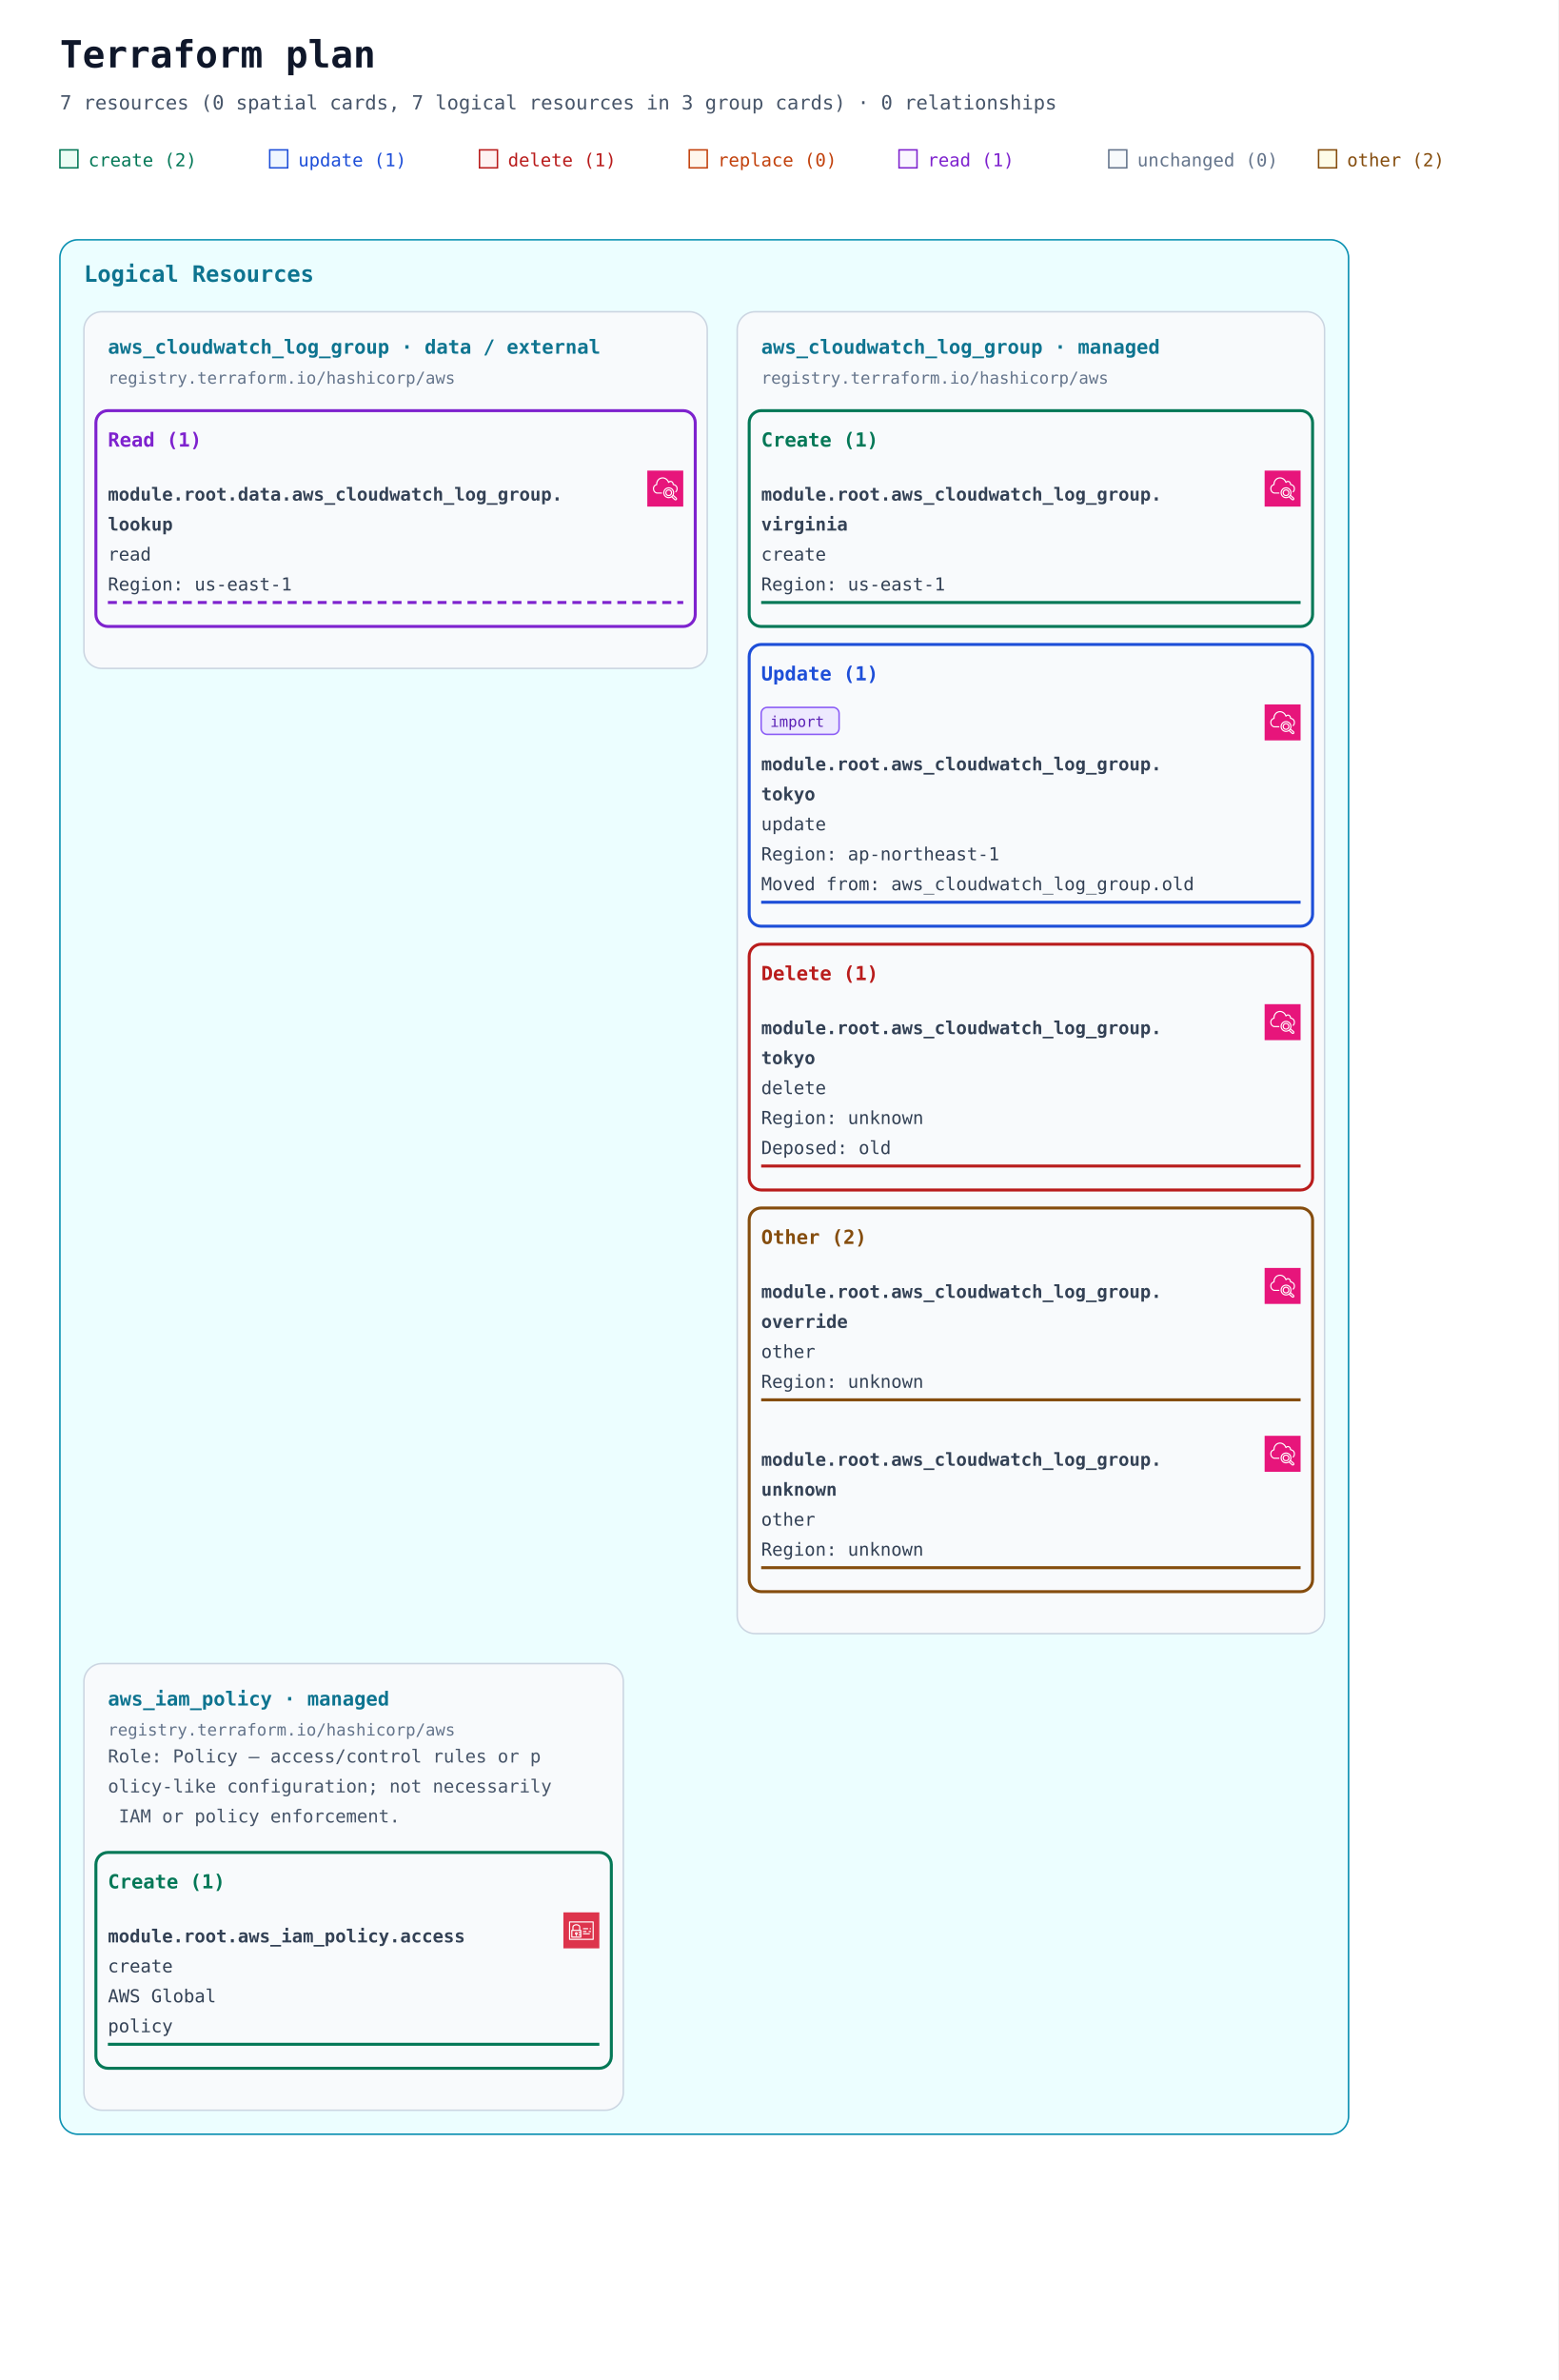
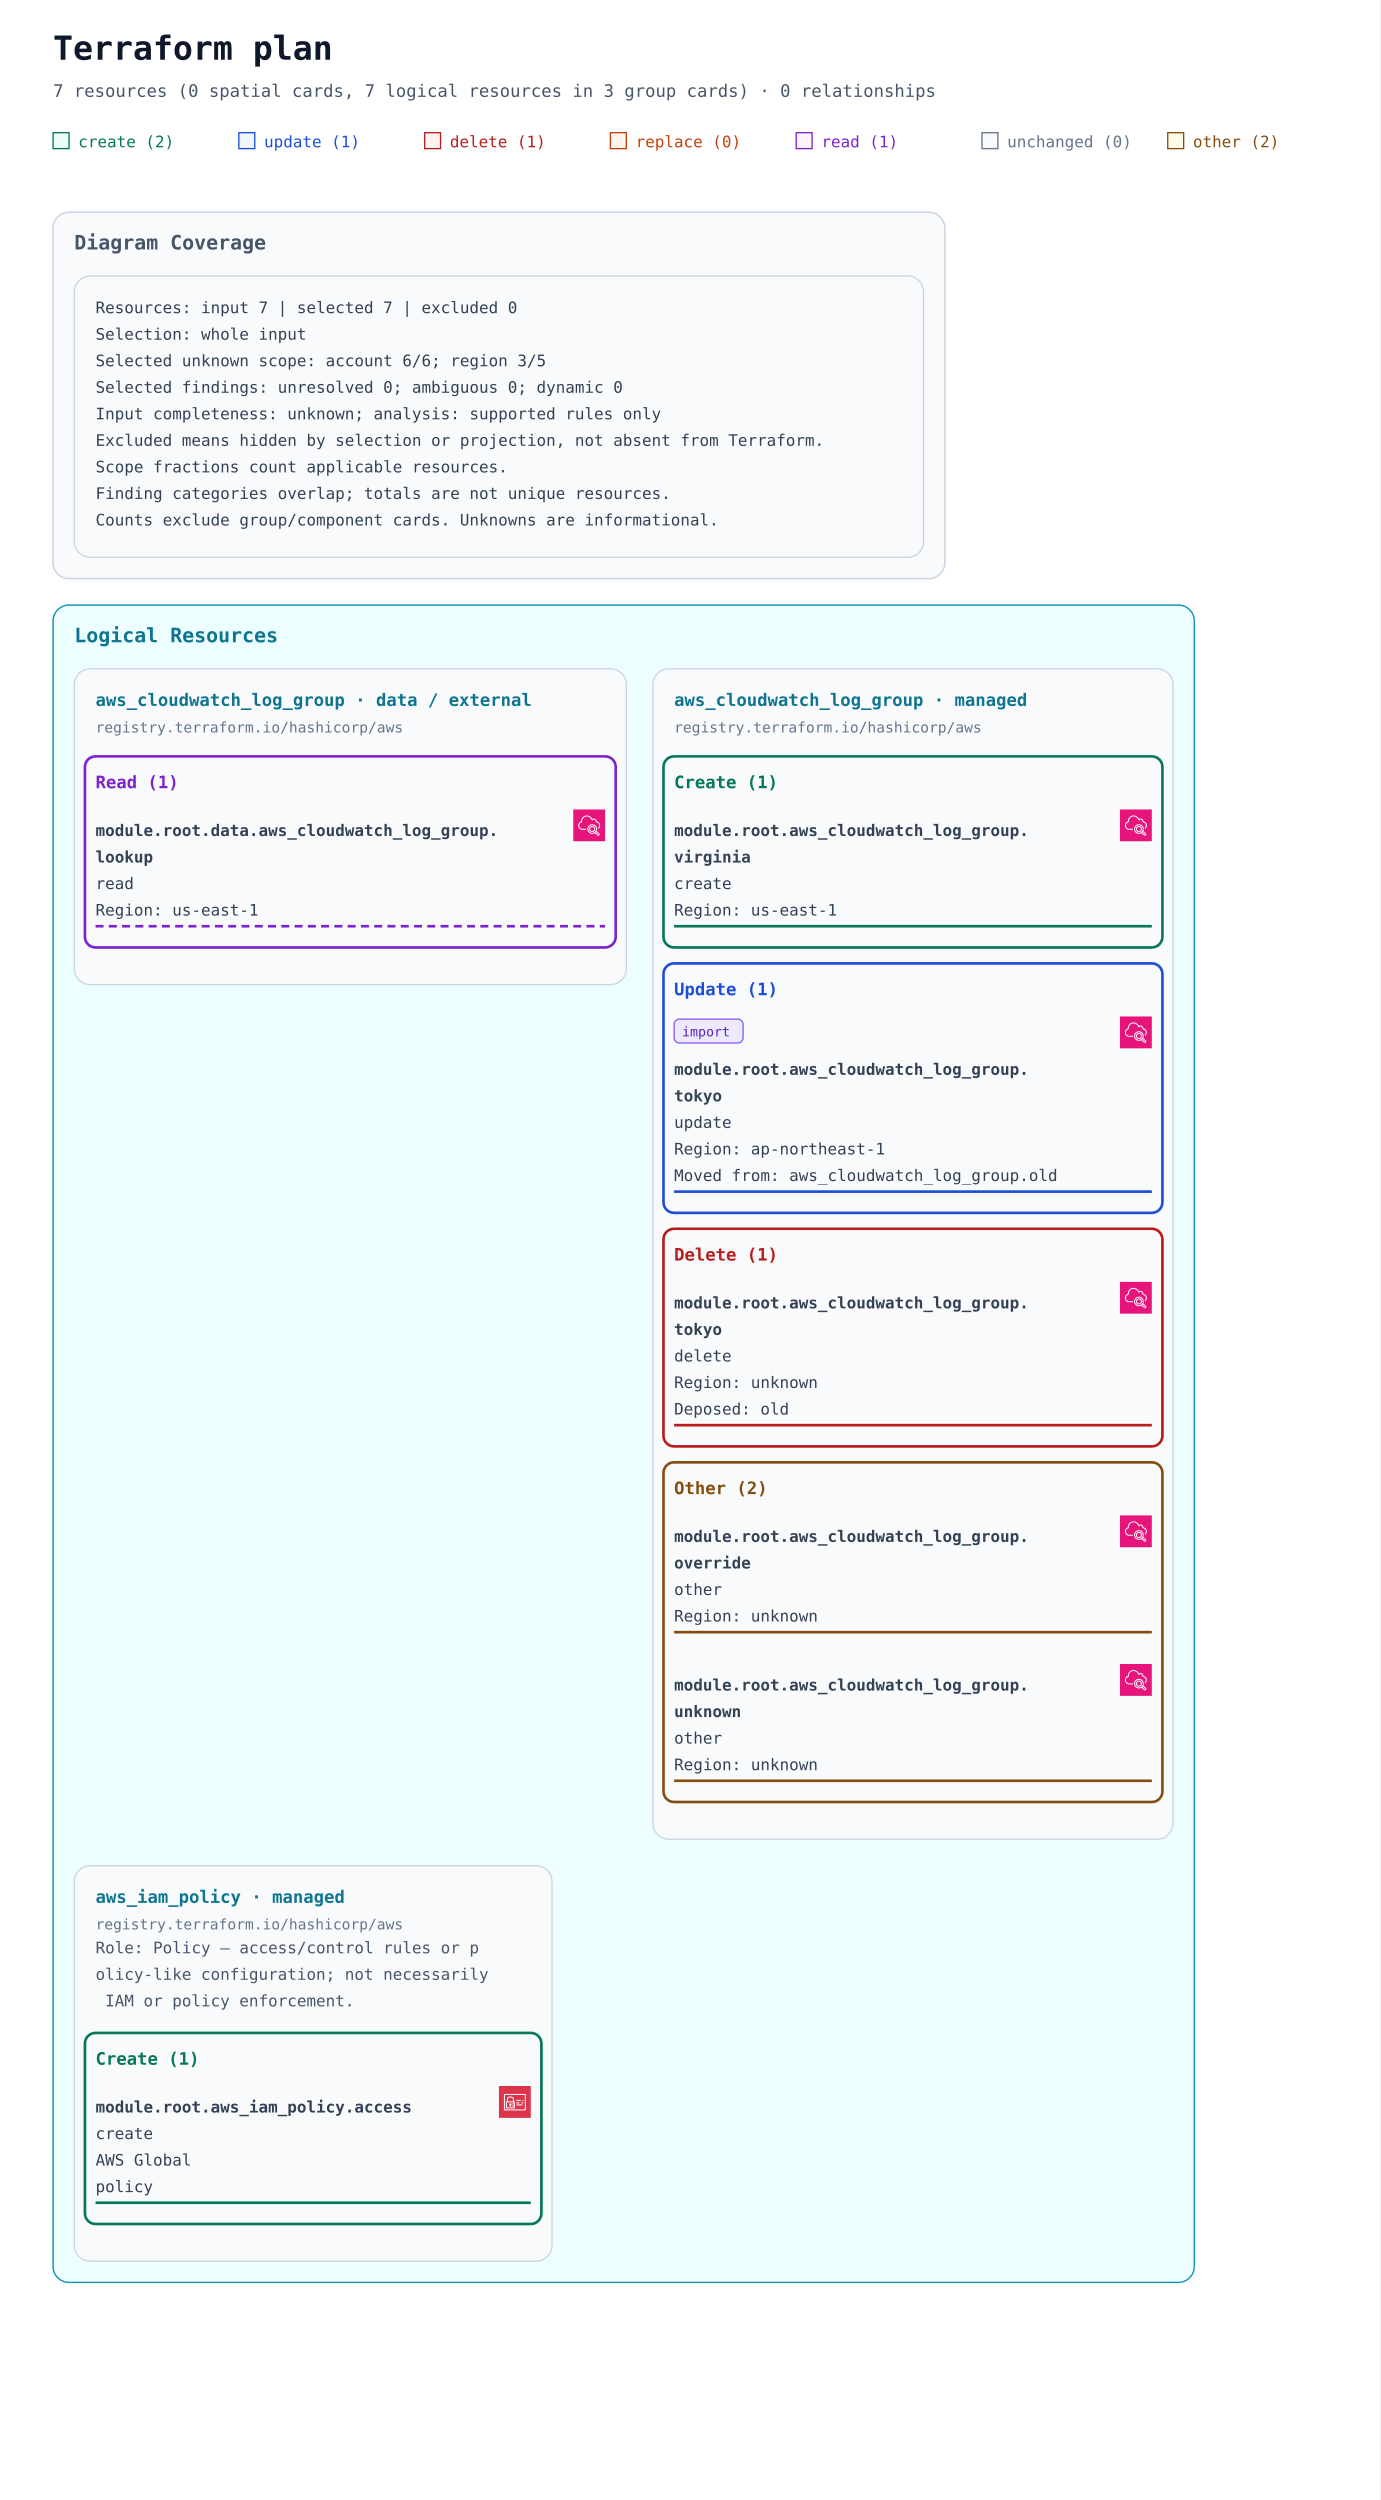
- <svg xmlns="http://www.w3.org/2000/svg" width="1040" height="1588" viewBox="0 0 1040 1588" role="img" aria-labelledby="title description">
+ <svg xmlns="http://www.w3.org/2000/svg" width="1040" height="1884" viewBox="0 0 1040 1884" role="img" aria-labelledby="title description">
  <defs>
    <marker id="arrow" viewBox="0 0 10 10" refX="9" refY="5" markerWidth="7" markerHeight="7" markerUnits="userSpaceOnUse" orient="auto-start-reverse">
      <path d="M 0 0 L 10 5 L 0 10 z" fill="#94a3b8" />
    </marker>
    <symbol id="planorama-icon-aws-iam" viewBox="0 0 64 64">
      <g>
        <g id="planorama-icon-aws-iam-local-49636f6e2d4172636869746563747572652f34382f417263685f4157532d4964656e746974792d616e642d4163636573732d4d616e6167656d656e745f3438" stroke="none" stroke-width="1" fill="none" fill-rule="evenodd">
          <g id="planorama-icon-aws-iam-local-49636f6e2d4172636869746563747572652d42472f34382f53656375726974792d4964656e746974792d436f6d706c69616e6365" fill="#DD344C">
            <rect id="planorama-icon-aws-iam-local-52656374616e676c65" x="0" y="0" width="64" height="64" />
          </g>
          <path d="M12,47 L52,47 L52,18 L12,18 L12,47 Z M54,17 L54,48 C54,48.552 53.553,49 53,49 L11,49 C10.447,49 10,48.552 10,48 L10,17 C10,16.448 10.447,16 11,16 L53,16 C53.553,16 54,16.448 54,17 L54,17 Z M35,39 L47,39 L47,37 L35,37 L35,39 Z M45,35 L49,35 L49,33 L45,33 L45,35 Z M35,35 L41,35 L41,33 L35,33 L35,35 Z M22.5,37.5 C22.5,37.776 22.725,38 23,38 C23.275,38 23.5,37.776 23.5,37.5 C23.5,37.224 23.275,37 23,37 C22.725,37 22.5,37.224 22.5,37.5 L22.5,37.5 Z M25.5,37.5 C25.5,38.522 24.882,39.401 24,39.788 L24,42 L22,42 L22,39.788 C21.118,39.401 20.5,38.522 20.5,37.5 C20.5,36.122 21.621,35 23,35 C24.379,35 25.5,36.122 25.5,37.5 L25.5,37.5 Z M16,42.995 L29.995,43 L29.996,41 L27,41 L27,39 L29.997,39 L29.998,37 L27,37 L27,35 L29.999,35 L30,33.005 L16.005,33 L16,42.995 Z M18,31.001 L28.001,31.004 L28.002,26 C28.002,24.976 27.2,24.273 26.722,23.945 C25.847,23.345 24.174,23 23.002,23 L23,23 C20.873,23 18.003,24.232 18.002,26 L18,31.001 Z M14.293,44.701 C14.105,44.513 14,44.259 14,43.994 L14.005,32 C14.005,31.447 14.453,31 15.005,31 L16,31 L16.002,26 C16.003,22.911 19.876,21 23,21 L23.002,21 C24.567,21 26.653,21.473 27.854,22.295 C29.239,23.246 30.003,24.562 30.002,26 L30.001,31.005 L31,31.006 C31.266,31.006 31.52,31.111 31.707,31.299 C31.895,31.487 32,31.741 32,32.006 L31.995,44 C31.995,44.553 31.547,45 30.995,45 L15,44.994 C14.734,44.994 14.48,44.889 14.293,44.701 L14.293,44.701 Z M47,30 L49,30 L49,28 L47,28 L47,30 Z M35,30 L44,30 L44,28 L35,28 L35,30 Z" id="planorama-icon-aws-iam-local-4157532d4964656e746974792d616e642d4163636573732d4d616e6167656d656e745f49636f6e5f34385f5371756964" fill="#FFFFFF" />
        </g>
      </g>
    </symbol>
    <symbol id="planorama-icon-aws-monitoring" viewBox="0 0 64 64">
      <g>
        <g id="planorama-icon-aws-monitoring-local-49636f6e2d4172636869746563747572652f34382f417263685f416d617a6f6e2d436c6f756457617463685f3438" stroke="none" stroke-width="1" fill="none" fill-rule="evenodd">
          <g id="planorama-icon-aws-monitoring-local-49636f6e2d4172636869746563747572652d42472f34382f4d616e6167656d656e742d476f7665726e616e6365" fill="#E7157B">
            <rect id="planorama-icon-aws-monitoring-local-52656374616e676c65" x="0" y="0" width="64" height="64" />
          </g>
          <path d="M42.184,39.381 C42.184,37.128 40.347,35.295 38.089,35.295 C35.831,35.295 33.995,37.128 33.995,39.381 C33.995,41.634 35.831,43.467 38.089,43.467 C40.347,43.467 42.184,41.634 42.184,39.381 L42.184,39.381 Z M44.184,39.381 C44.184,42.734 41.45,45.462 38.089,45.462 C34.729,45.462 31.995,42.734 31.995,39.381 C31.995,36.028 34.729,33.3 38.089,33.3 C41.45,33.3 44.184,36.028 44.184,39.381 L44.184,39.381 Z M50.743,49.616 L45.846,45.216 C45.524,45.64 45.17,46.038 44.785,46.405 L49.671,50.803 C49.997,51.095 50.505,51.071 50.802,50.744 C51.096,50.418 51.07,49.911 50.743,49.616 L50.743,49.616 Z M38.089,47.092 C42.351,47.092 45.818,43.632 45.818,39.381 C45.818,35.13 42.351,31.671 38.089,31.671 C33.829,31.671 30.362,35.13 30.362,39.381 C30.362,43.632 33.829,47.092 38.089,47.092 L38.089,47.092 Z M52.081,48.134 C53.227,49.167 53.319,50.936 52.288,52.08 C51.735,52.69 50.971,53 50.205,53 C49.538,53 48.868,52.766 48.333,52.287 L43.172,47.641 C41.691,48.552 39.954,49.087 38.089,49.087 C32.725,49.087 28.362,44.733 28.362,39.381 C28.362,34.029 32.725,29.675 38.089,29.675 C43.454,29.675 47.818,34.029 47.818,39.381 C47.818,40.845 47.482,42.229 46.897,43.476 L52.081,48.134 Z M17.697,23.538 C17.697,23.939 17.72,24.338 17.767,24.723 C17.802,25.006 17.713,25.291 17.524,25.505 C17.375,25.671 17.177,25.783 16.961,25.824 C15.084,26.308 12,27.772 12,32.157 C12,35.48 13.836,37.314 15.377,38.268 C16.049,38.69 16.64,38.905 17.138,38.91 L26.127,38.91 L26.127,40.906 L17.127,40.906 C16.243,40.897 15.3,40.577 14.317,39.959 C12.708,38.964 10,36.621 10,32.157 C10,26.888 13.526,24.864 15.71,24.117 C15.702,23.924 15.697,23.731 15.697,23.538 C15.697,19.16 18.673,14.622 22.621,12.978 C27.232,11.051 32.119,12.007 35.687,15.534 C36.734,16.567 37.604,17.808 38.285,19.236 C39.203,18.551 40.304,18.175 41.459,18.175 C43.874,18.175 46.587,19.968 47.122,23.89 C50.58,24.722 54,27.278 54,32.217 C54,35.108 52.864,37.457 50.713,39.009 L49.541,37.393 C51.173,36.214 52,34.473 52,32.217 C52,27.239 47.811,26 46.01,25.698 C45.743,25.653 45.505,25.502 45.351,25.279 C45.208,25.072 45.15,24.818 45.186,24.571 C44.931,21.532 43.141,20.17 41.459,20.17 C40.402,20.17 39.409,20.686 38.734,21.586 C38.514,21.879 38.156,22.03 37.786,21.975 C37.422,21.921 37.118,21.672 36.993,21.326 C36.359,19.574 35.446,18.103 34.281,16.951 C32.851,15.54 28.933,12.507 23.391,14.819 C20.198,16.149 17.697,19.978 17.697,23.538 L17.697,23.538 Z" id="planorama-icon-aws-monitoring-local-416d617a6f6e2d436c6f756457617463685f49636f6e5f34385f5371756964" fill="#FFFFFF" />
        </g>
      </g>
    </symbol>
  </defs>
  <rect width="100%" height="100%" fill="#ffffff" />
  <g font-family="ui-monospace, SFMono-Regular, Consolas, monospace">
    <text x="40" y="45" font-size="25" font-weight="700" fill="#0f172a">Terraform plan</text>
    <text x="40" y="73" font-size="13" fill="#475569">7 resources (0 spatial cards, 7 logical resources in 3 group cards) · 0 relationships</text>
    <rect x="40" y="100" width="12" height="12" fill="#ecfdf5" stroke="#047857" />
    <text x="59" y="111" font-size="12" fill="#047857">create (2)</text>
    <rect x="180" y="100" width="12" height="12" fill="#eff6ff" stroke="#1d4ed8" />
    <text x="199" y="111" font-size="12" fill="#1d4ed8">update (1)</text>
    <rect x="320" y="100" width="12" height="12" fill="#fef2f2" stroke="#b91c1c" />
    <text x="339" y="111" font-size="12" fill="#b91c1c">delete (1)</text>
    <rect x="460" y="100" width="12" height="12" fill="#fff7ed" stroke="#c2410c" />
    <text x="479" y="111" font-size="12" fill="#c2410c">replace (0)</text>
    <rect x="600" y="100" width="12" height="12" fill="#faf5ff" stroke="#7e22ce" />
    <text x="619" y="111" font-size="12" fill="#7e22ce">read (1)</text>
    <rect x="740" y="100" width="12" height="12" fill="#f8fafc" stroke="#64748b" />
    <text x="759" y="111" font-size="12" fill="#64748b">unchanged (0)</text>
    <rect x="880" y="100" width="12" height="12" fill="#fefce8" stroke="#854d0e" />
    <text x="899" y="111" font-size="12" fill="#854d0e">other (2)</text>
    <g data-annotation-area="true">
      <g data-annotation-card="true" transform="translate(40 160)">
+         <rect width="672" height="276" rx="12" fill="#f8fafc" stroke="#cbd5e1" />
+         <g data-annotation-section="Diagram Coverage">
+           <rect width="672" height="276" rx="12" fill="#f8fafc" stroke="#cbd5e1" />
+           <text x="16" y="28" font-size="15" font-weight="700" fill="#475569">Diagram Coverage</text>
+           <g data-annotation-card="true" transform="translate(16 48)">
+             <rect width="640" height="212" rx="12" fill="#f8fafc" stroke="#cbd5e1" />
+             <text x="16" y="28" font-family="ui-monospace, Consolas, monospace" font-size="12" fill="#334155">Resources: input 7 | selected 7 | excluded 0</text>
+             <text x="16" y="48" font-family="ui-monospace, Consolas, monospace" font-size="12" fill="#334155">Selection: whole input</text>
+             <text x="16" y="68" font-family="ui-monospace, Consolas, monospace" font-size="12" fill="#334155">Selected unknown scope: account 6/6; region 3/5</text>
+             <text x="16" y="88" font-family="ui-monospace, Consolas, monospace" font-size="12" fill="#334155">Selected findings: unresolved 0; ambiguous 0; dynamic 0</text>
+             <text x="16" y="108" font-family="ui-monospace, Consolas, monospace" font-size="12" fill="#334155">Input completeness: unknown; analysis: supported rules only</text>
+             <text x="16" y="128" font-family="ui-monospace, Consolas, monospace" font-size="12" fill="#334155">Excluded means hidden by selection or projection, not absent from Terraform.</text>
+             <text x="16" y="148" font-family="ui-monospace, Consolas, monospace" font-size="12" fill="#334155">Scope fractions count applicable resources.</text>
+             <text x="16" y="168" font-family="ui-monospace, Consolas, monospace" font-size="12" fill="#334155">Finding categories overlap; totals are not unique resources.</text>
+             <text x="16" y="188" font-family="ui-monospace, Consolas, monospace" font-size="12" fill="#334155">Counts exclude group/component cards. Unknowns are informational.</text>
+           </g>
+         </g>
+       </g>
+       <g data-annotation-card="true" transform="translate(40 456)">
        <rect width="860" height="1264" rx="12" fill="#f8fafc" stroke="#cbd5e1" />
        <g data-annotation-section="Logical Resources">
          <rect width="860" height="1264" rx="12" fill="#ecfeff" stroke="#0891b2" />
          <text x="16" y="28" font-size="15" font-weight="700" fill="#0e7490">Logical Resources</text>
          <g data-annotation-card="true" transform="translate(16 48)">
            <rect width="416" height="238" rx="12" fill="#f8fafc" stroke="#cbd5e1" />
            <g data-logical-group="true" data-provider-source="registry.terraform.io/hashicorp/aws" data-resource-type="aws_cloudwatch_log_group" data-mode="data">
              <text x="16" y="28" font-size="13" font-weight="700" fill="#0e7490">aws_cloudwatch_log_group · data / external</text>
              <text x="16" y="48" font-size="11" fill="#64748b">registry.terraform.io/hashicorp/aws</text>
              <g data-action-section="read">
                <rect x="8" y="66" width="400" height="144" rx="8" fill="none" stroke="#7e22ce" stroke-width="2" />
                <text x="16" y="90" font-size="13" font-weight="700" fill="#7e22ce">Read (1)</text>
                <g id="resource-646174612e6177735f636c6f756477617463685f6c6f675f67726f75702e6c6f6f6b7570-current" data-architecture-id="terraform:646174612e6177735f636c6f756477617463685f6c6f675f67726f75702e6c6f6f6b7570-current" data-entity-kind="terraform" data-placement="logical" data-terraform-address="data.aws_cloudwatch_log_group.lookup" data-qualified-address="module.root.data.aws_cloudwatch_log_group.lookup" data-mode="data" transform="translate(0 98)" data-external="true">
                  <use href="#planorama-icon-aws-monitoring" x="376" y="8" width="24" height="24" aria-hidden="true" />
                  <text x="16" y="28" font-size="12" fill="#334155" xml:space="preserve" font-weight="700">module.root.data.aws_cloudwatch_log_group.</text>
                  <text x="16" y="48" font-size="12" fill="#334155" xml:space="preserve" font-weight="700">lookup</text>
                  <text x="16" y="68" font-size="12" fill="#334155" xml:space="preserve">read</text>
                  <text x="16" y="88" font-size="12" fill="#334155" xml:space="preserve">Region: us-east-1</text>
                  <line data-resource-underline="true" x1="16" y1="96" x2="400" y2="96" stroke="#7e22ce" stroke-width="2" stroke-dasharray="6 4" />
                </g>
              </g>
            </g>
          </g>
          <g data-annotation-card="true" transform="translate(452 48)">
            <rect width="392" height="882" rx="12" fill="#f8fafc" stroke="#cbd5e1" />
            <g data-logical-group="true" data-provider-source="registry.terraform.io/hashicorp/aws" data-resource-type="aws_cloudwatch_log_group" data-mode="managed">
              <text x="16" y="28" font-size="13" font-weight="700" fill="#0e7490">aws_cloudwatch_log_group · managed</text>
              <text x="16" y="48" font-size="11" fill="#64748b">registry.terraform.io/hashicorp/aws</text>
              <g data-action-section="create">
                <rect x="8" y="66" width="376" height="144" rx="8" fill="none" stroke="#047857" stroke-width="2" />
                <text x="16" y="90" font-size="13" font-weight="700" fill="#047857">Create (1)</text>
                <g id="resource-6177735f636c6f756477617463685f6c6f675f67726f75702e76697267696e6961-current" data-architecture-id="terraform:6177735f636c6f756477617463685f6c6f675f67726f75702e76697267696e6961-current" data-entity-kind="terraform" data-placement="logical" data-terraform-address="aws_cloudwatch_log_group.virginia" data-qualified-address="module.root.aws_cloudwatch_log_group.virginia" data-mode="managed" transform="translate(0 98)">
                  <use href="#planorama-icon-aws-monitoring" x="352" y="8" width="24" height="24" aria-hidden="true" />
                  <text x="16" y="28" font-size="12" fill="#334155" xml:space="preserve" font-weight="700">module.root.aws_cloudwatch_log_group.</text>
                  <text x="16" y="48" font-size="12" fill="#334155" xml:space="preserve" font-weight="700">virginia</text>
                  <text x="16" y="68" font-size="12" fill="#334155" xml:space="preserve">create</text>
                  <text x="16" y="88" font-size="12" fill="#334155" xml:space="preserve">Region: us-east-1</text>
                  <line data-resource-underline="true" x1="16" y1="96" x2="376" y2="96" stroke="#047857" stroke-width="2" />
                </g>
              </g>
              <g data-action-section="update">
                <rect x="8" y="222" width="376" height="188" rx="8" fill="none" stroke="#1d4ed8" stroke-width="2" />
                <text x="16" y="246" font-size="13" font-weight="700" fill="#1d4ed8">Update (1)</text>
                <g id="resource-6177735f636c6f756477617463685f6c6f675f67726f75702e746f6b796f-current" data-architecture-id="terraform:6177735f636c6f756477617463685f6c6f675f67726f75702e746f6b796f-current" data-entity-kind="terraform" data-placement="logical" data-terraform-address="aws_cloudwatch_log_group.tokyo" data-qualified-address="module.root.aws_cloudwatch_log_group.tokyo" data-mode="managed" transform="translate(0 254)" data-import="true" data-import-id-present="true" data-import-identity-present="false" data-import-unknown="false" data-previous-address="aws_cloudwatch_log_group.old">
                  <g data-import-badge="true">
                    <rect x="16" y="10" width="52" height="18" rx="4" fill="#ede9fe" stroke="#8b5cf6" />
                    <text x="22" y="23" font-size="10" fill="#5b21b6">import</text>
                  </g>
                  <use href="#planorama-icon-aws-monitoring" x="352" y="8" width="24" height="24" aria-hidden="true" />
                  <text x="16" y="52" font-size="12" fill="#334155" xml:space="preserve" font-weight="700">module.root.aws_cloudwatch_log_group.</text>
                  <text x="16" y="72" font-size="12" fill="#334155" xml:space="preserve" font-weight="700">tokyo</text>
                  <text x="16" y="92" font-size="12" fill="#334155" xml:space="preserve">update</text>
                  <text x="16" y="112" font-size="12" fill="#334155" xml:space="preserve">Region: ap-northeast-1</text>
                  <text x="16" y="132" font-size="12" fill="#334155" xml:space="preserve">Moved from: aws_cloudwatch_log_group.old</text>
                  <line data-resource-underline="true" x1="16" y1="140" x2="376" y2="140" stroke="#1d4ed8" stroke-width="2" />
                </g>
              </g>
              <g data-action-section="delete">
                <rect x="8" y="422" width="376" height="164" rx="8" fill="none" stroke="#b91c1c" stroke-width="2" />
                <text x="16" y="446" font-size="13" font-weight="700" fill="#b91c1c">Delete (1)</text>
                <g id="resource-6177735f636c6f756477617463685f6c6f675f67726f75702e746f6b796f-deposed-6f6c64" data-architecture-id="terraform:6177735f636c6f756477617463685f6c6f675f67726f75702e746f6b796f-deposed-6f6c64" data-entity-kind="terraform" data-placement="logical" data-terraform-address="aws_cloudwatch_log_group.tokyo" data-qualified-address="module.root.aws_cloudwatch_log_group.tokyo" data-mode="managed" transform="translate(0 454)" data-deposed-key="old">
                  <use href="#planorama-icon-aws-monitoring" x="352" y="8" width="24" height="24" aria-hidden="true" />
                  <text x="16" y="28" font-size="12" fill="#334155" xml:space="preserve" font-weight="700">module.root.aws_cloudwatch_log_group.</text>
                  <text x="16" y="48" font-size="12" fill="#334155" xml:space="preserve" font-weight="700">tokyo</text>
                  <text x="16" y="68" font-size="12" fill="#334155" xml:space="preserve">delete</text>
                  <text x="16" y="88" font-size="12" fill="#334155" xml:space="preserve">Region: unknown</text>
                  <text x="16" y="108" font-size="12" fill="#334155" xml:space="preserve">Deposed: old</text>
                  <line data-resource-underline="true" x1="16" y1="116" x2="376" y2="116" stroke="#b91c1c" stroke-width="2" />
                </g>
              </g>
              <g data-action-section="other">
                <rect x="8" y="598" width="376" height="256" rx="8" fill="none" stroke="#854d0e" stroke-width="2" />
                <text x="16" y="622" font-size="13" font-weight="700" fill="#854d0e">Other (2)</text>
                <g id="resource-6177735f636c6f756477617463685f6c6f675f67726f75702e6f76657272696465-current" data-architecture-id="terraform:6177735f636c6f756477617463685f6c6f675f67726f75702e6f76657272696465-current" data-entity-kind="terraform" data-placement="logical" data-terraform-address="aws_cloudwatch_log_group.override" data-qualified-address="module.root.aws_cloudwatch_log_group.override" data-mode="managed" transform="translate(0 630)">
                  <use href="#planorama-icon-aws-monitoring" x="352" y="8" width="24" height="24" aria-hidden="true" />
                  <text x="16" y="28" font-size="12" fill="#334155" xml:space="preserve" font-weight="700">module.root.aws_cloudwatch_log_group.</text>
                  <text x="16" y="48" font-size="12" fill="#334155" xml:space="preserve" font-weight="700">override</text>
                  <text x="16" y="68" font-size="12" fill="#334155" xml:space="preserve">other</text>
                  <text x="16" y="88" font-size="12" fill="#334155" xml:space="preserve">Region: unknown</text>
                  <line data-resource-underline="true" x1="16" y1="96" x2="376" y2="96" stroke="#854d0e" stroke-width="2" />
                </g>
                <g id="resource-6177735f636c6f756477617463685f6c6f675f67726f75702e756e6b6e6f776e-current" data-architecture-id="terraform:6177735f636c6f756477617463685f6c6f675f67726f75702e756e6b6e6f776e-current" data-entity-kind="terraform" data-placement="logical" data-terraform-address="aws_cloudwatch_log_group.unknown" data-qualified-address="module.root.aws_cloudwatch_log_group.unknown" data-mode="managed" transform="translate(0 742)">
                  <use href="#planorama-icon-aws-monitoring" x="352" y="8" width="24" height="24" aria-hidden="true" />
                  <text x="16" y="28" font-size="12" fill="#334155" xml:space="preserve" font-weight="700">module.root.aws_cloudwatch_log_group.</text>
                  <text x="16" y="48" font-size="12" fill="#334155" xml:space="preserve" font-weight="700">unknown</text>
                  <text x="16" y="68" font-size="12" fill="#334155" xml:space="preserve">other</text>
                  <text x="16" y="88" font-size="12" fill="#334155" xml:space="preserve">Region: unknown</text>
                  <line data-resource-underline="true" x1="16" y1="96" x2="376" y2="96" stroke="#854d0e" stroke-width="2" />
                </g>
              </g>
            </g>
          </g>
          <g data-annotation-card="true" transform="translate(16 950)">
            <rect width="360" height="298" rx="12" fill="#f8fafc" stroke="#cbd5e1" />
            <g data-logical-group="true" data-provider-source="registry.terraform.io/hashicorp/aws" data-resource-type="aws_iam_policy" data-mode="managed">
              <text x="16" y="28" font-size="13" font-weight="700" fill="#0e7490">aws_iam_policy · managed</text>
              <text x="16" y="48" font-size="11" fill="#64748b">registry.terraform.io/hashicorp/aws</text>
              <text data-role-explanation="true" x="16" y="66" font-size="12" fill="#475569" xml:space="preserve">Role: Policy — access/control rules or p</text>
              <text data-role-explanation="true" x="16" y="86" font-size="12" fill="#475569" xml:space="preserve">olicy-like configuration; not necessarily</text>
              <text data-role-explanation="true" x="16" y="106" font-size="12" fill="#475569" xml:space="preserve"> IAM or policy enforcement.</text>
              <g data-action-section="create">
                <rect x="8" y="126" width="344" height="144" rx="8" fill="none" stroke="#047857" stroke-width="2" />
                <text x="16" y="150" font-size="13" font-weight="700" fill="#047857">Create (1)</text>
                <g id="resource-6177735f69616d5f706f6c6963792e616363657373-current" data-architecture-id="terraform:6177735f69616d5f706f6c6963792e616363657373-current" data-entity-kind="terraform" data-placement="logical" data-terraform-address="aws_iam_policy.access" data-qualified-address="module.root.aws_iam_policy.access" data-mode="managed" transform="translate(0 158)" data-role="policy">
                  <use href="#planorama-icon-aws-iam" x="320" y="8" width="24" height="24" aria-hidden="true" />
                  <text x="16" y="28" font-size="12" fill="#334155" xml:space="preserve" font-weight="700">module.root.aws_iam_policy.access</text>
                  <text x="16" y="48" font-size="12" fill="#334155" xml:space="preserve">create</text>
                  <text x="16" y="68" font-size="12" fill="#334155" xml:space="preserve">AWS Global</text>
                  <text x="16" y="88" font-size="12" fill="#334155" xml:space="preserve">policy</text>
                  <line data-resource-underline="true" x1="16" y1="96" x2="344" y2="96" stroke="#047857" stroke-width="2" />
                </g>
              </g>
            </g>
          </g>
        </g>
      </g>
    </g>
-     <g data-architecture="true" transform="translate(0 1288)">
+     <g data-architecture="true" transform="translate(0 1584)">
</g>
  </g>
</svg>
